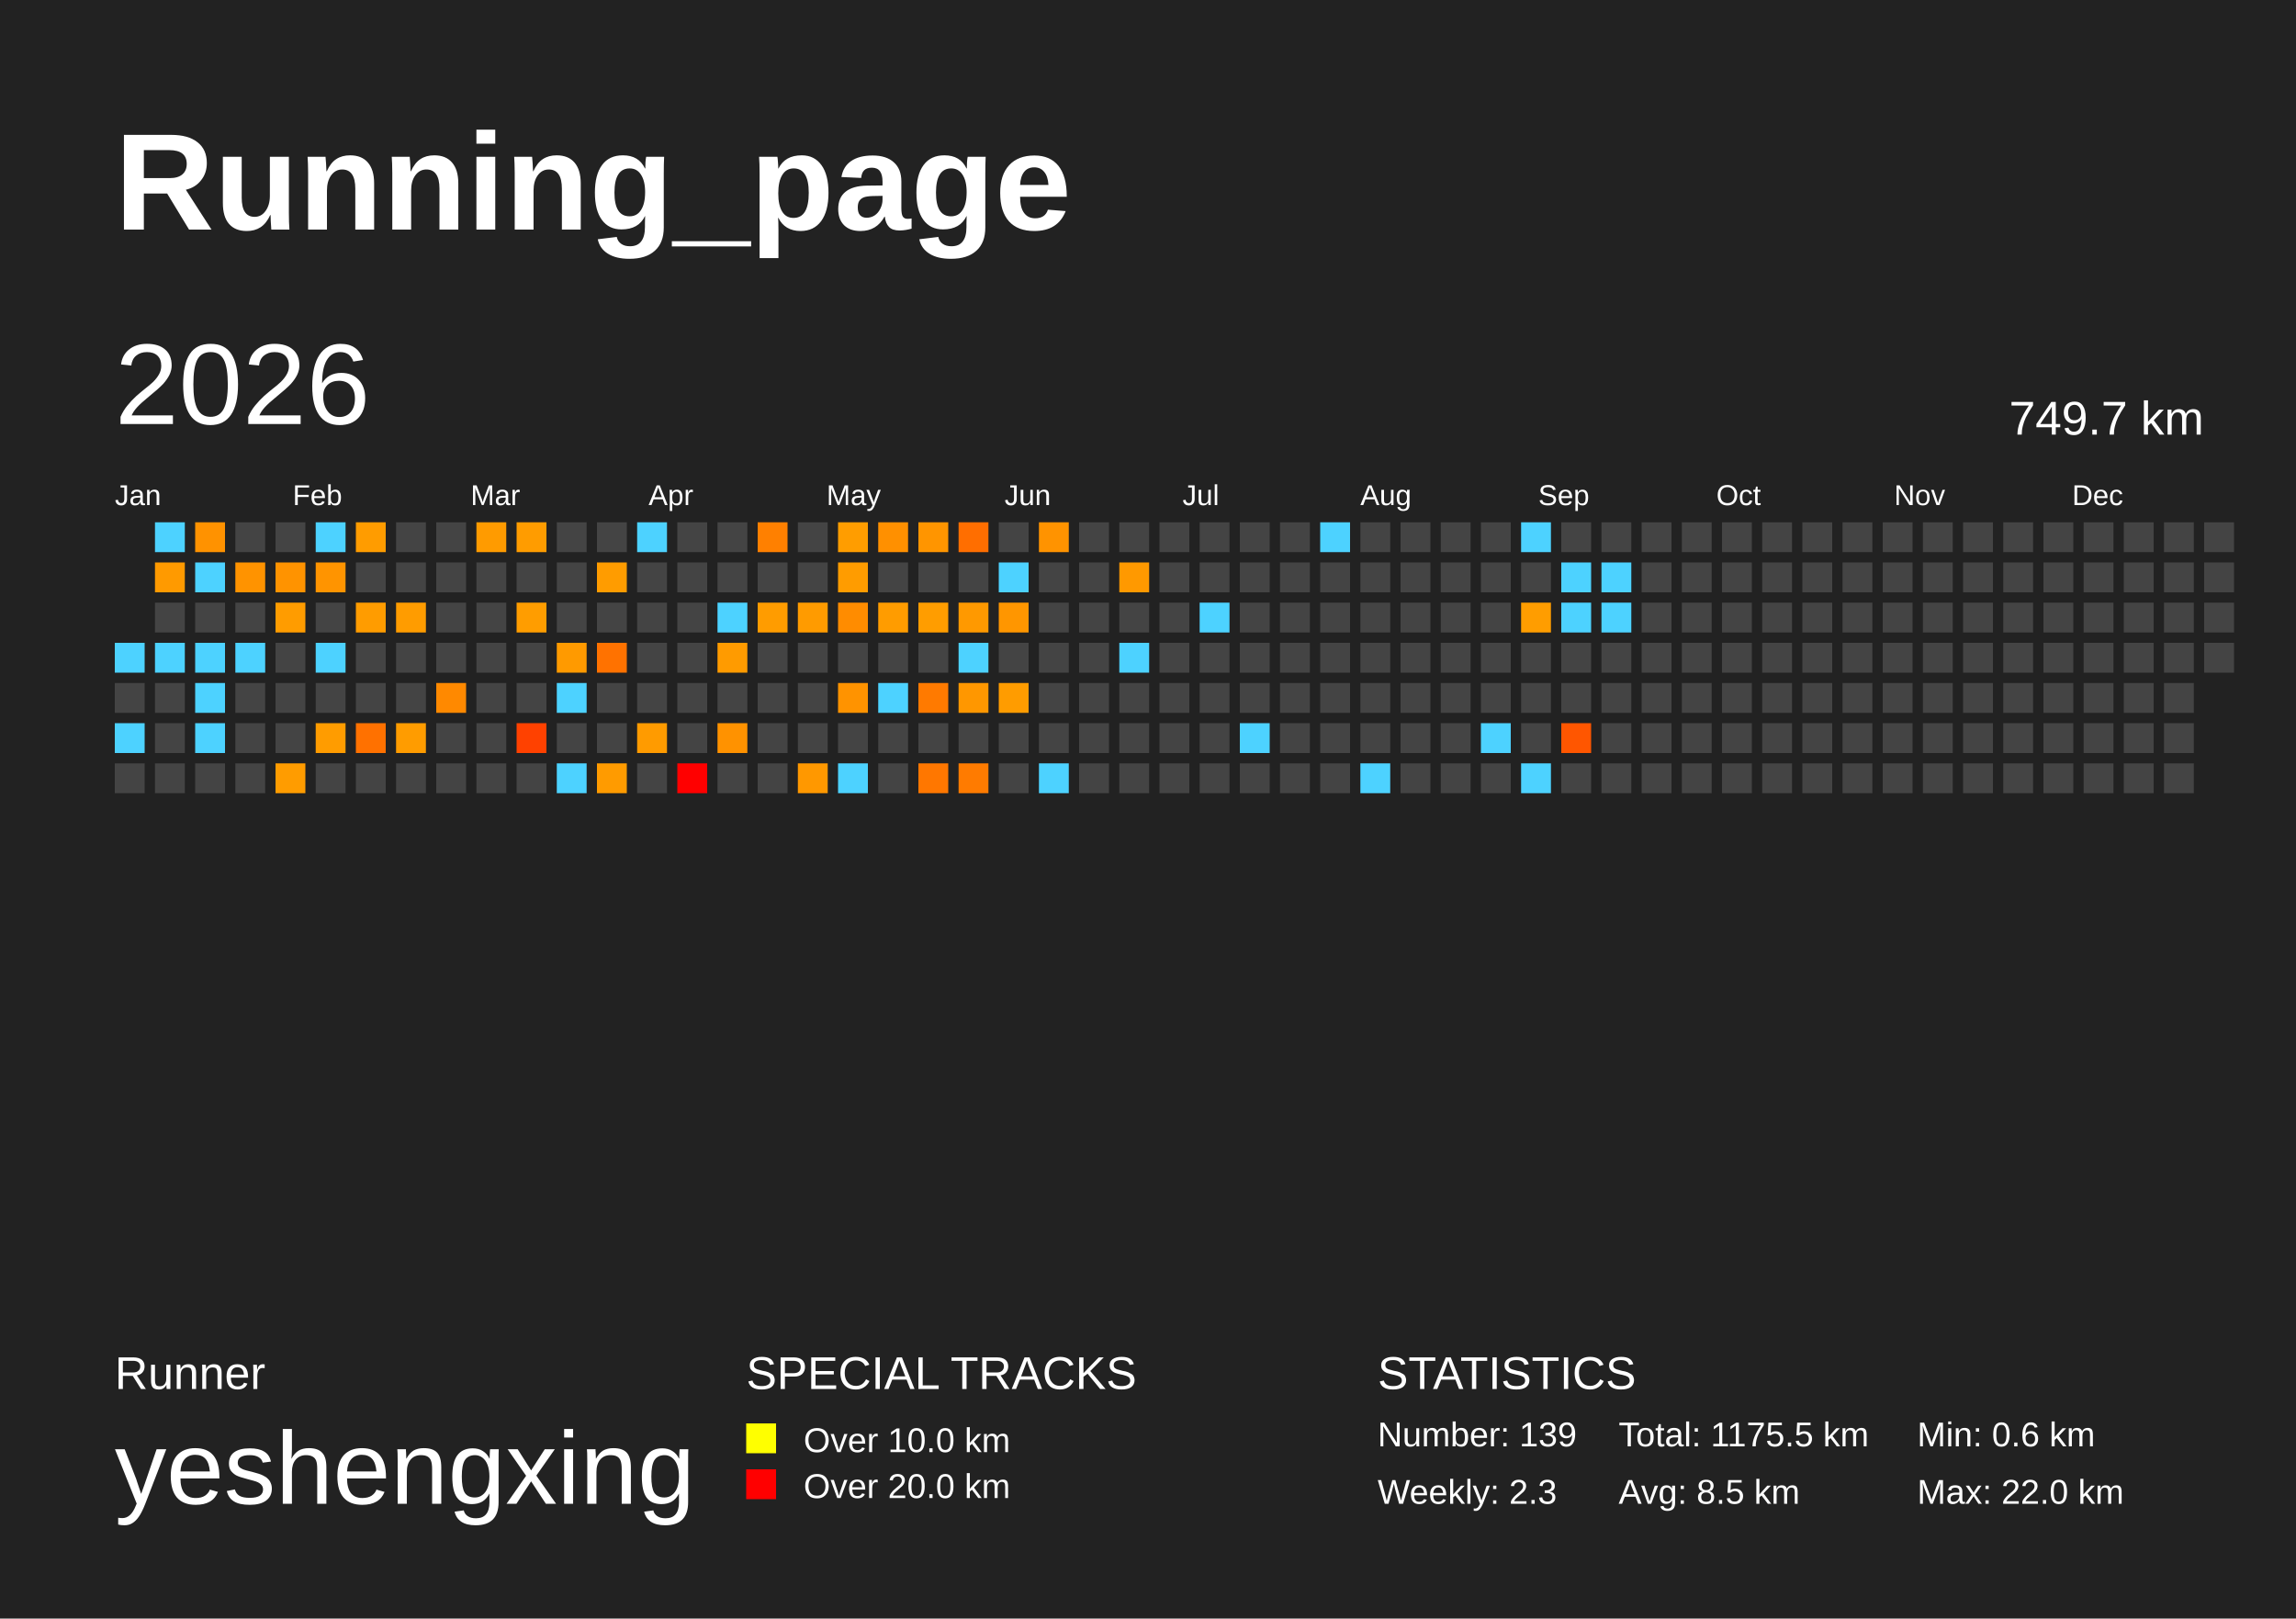
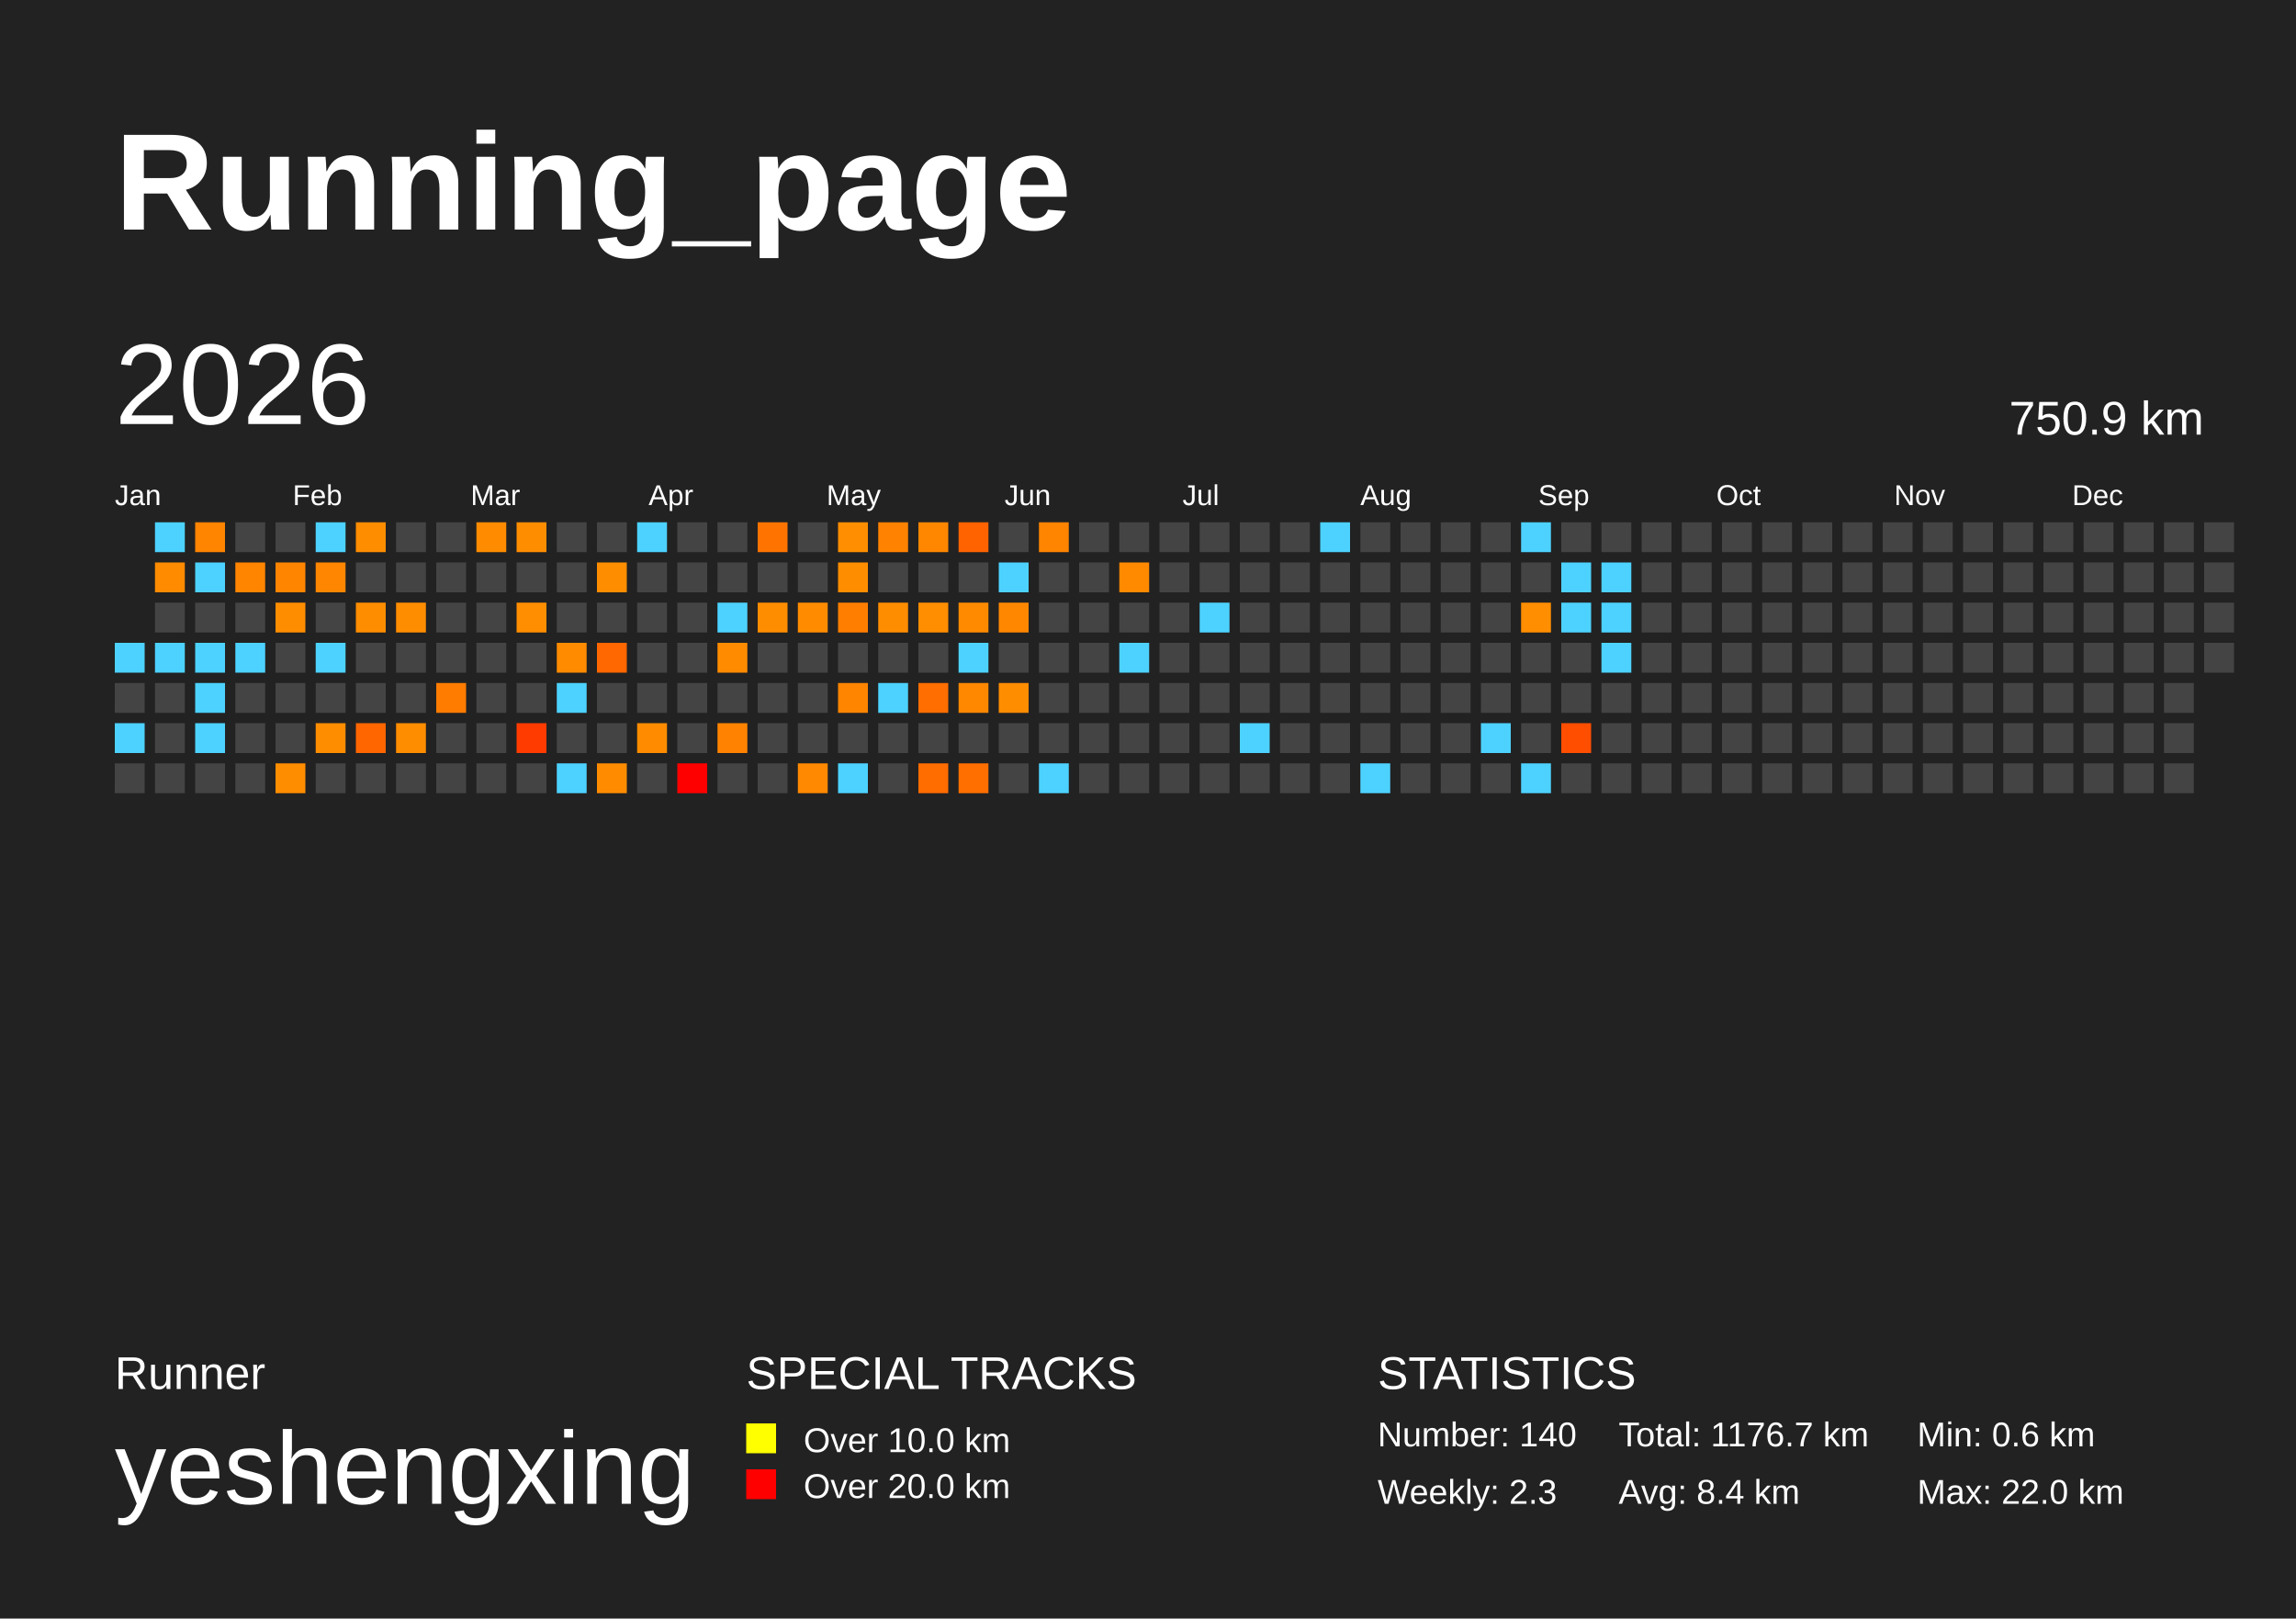
<svg xmlns="http://www.w3.org/2000/svg" baseProfile="full" height="141mm" version="1.1" viewBox="0,0,200,141" width="200mm">
  <defs />
  <rect fill="#222222" height="141" width="200" x="0" y="0" />
  <text fill="#FFFFFF" style="font-size:12px; font-family:Arial; font-weight:bold;" x="10" y="20">Running_page</text>
  <text fill="#FFFFFF" style="font-size:4px; font-family:Arial" x="10" y="121">Runner</text>
  <text fill="#FFFFFF" style="font-size:9px; font-family:Arial" x="10" y="131">yeshengxing</text>
  <text fill="#FFFFFF" style="font-size:4px; font-family:Arial" x="65" y="121">SPECIAL TRACKS</text>
  <rect fill="yellow" height="2.6" width="2.6" x="65" y="124" />
  <text fill="#FFFFFF" style="font-size:3px; font-family:Arial" x="70" y="126.5">Over 10.0 km</text>
  <rect fill="red" height="2.6" width="2.6" x="65" y="128" />
  <text fill="#FFFFFF" style="font-size:3px; font-family:Arial" x="70" y="130.5">Over 20.0 km</text>
  <text fill="#FFFFFF" style="font-size:4px; font-family:Arial" x="120" y="121">STATISTICS</text>
-   <text fill="#FFFFFF" style="font-size:3px; font-family:Arial" x="120" y="126">Number: 139</text>
+   <text fill="#FFFFFF" style="font-size:3px; font-family:Arial" x="120" y="126">Number: 140</text>
  <text fill="#FFFFFF" style="font-size:3px; font-family:Arial" x="120" y="131">Weekly: 2.3</text>
-   <text fill="#FFFFFF" style="font-size:3px; font-family:Arial" x="141" y="126">Total: 1175.5 km</text>
-   <text fill="#FFFFFF" style="font-size:3px; font-family:Arial" x="141" y="131">Avg: 8.5 km</text>
+   <text fill="#FFFFFF" style="font-size:3px; font-family:Arial" x="141" y="126">Total: 1176.7 km</text>
+   <text fill="#FFFFFF" style="font-size:3px; font-family:Arial" x="141" y="131">Avg: 8.4 km</text>
  <text fill="#FFFFFF" style="font-size:3px; font-family:Arial" x="167" y="126">Min: 0.6 km</text>
  <text fill="#FFFFFF" style="font-size:3px; font-family:Arial" x="167" y="131">Max: 22.0 km</text>
  <text dominant-baseline="hanging" fill="#FFFFFF" style="font-size:10.0px; font-family:Arial;" x="10" y="30">2026</text>
-   <text dominant-baseline="hanging" fill="#FFFFFF" style="font-size:4.125px; font-family:Arial;" x="175" y="35">749.7 km</text>
+   <text dominant-baseline="hanging" fill="#FFFFFF" style="font-size:4.125px; font-family:Arial;" x="175" y="35">750.9 km</text>
  <text fill="#FFFFFF" style="font-size:2.5px; font-family:Arial" x="10.0" y="44">Jan</text>
  <text fill="#FFFFFF" style="font-size:2.5px; font-family:Arial" x="25.5" y="44">Feb</text>
  <text fill="#FFFFFF" style="font-size:2.5px; font-family:Arial" x="41.0" y="44">Mar</text>
  <text fill="#FFFFFF" style="font-size:2.5px; font-family:Arial" x="56.5" y="44">Apr</text>
  <text fill="#FFFFFF" style="font-size:2.5px; font-family:Arial" x="72.0" y="44">May</text>
  <text fill="#FFFFFF" style="font-size:2.5px; font-family:Arial" x="87.5" y="44">Jun</text>
  <text fill="#FFFFFF" style="font-size:2.5px; font-family:Arial" x="103.0" y="44">Jul</text>
  <text fill="#FFFFFF" style="font-size:2.5px; font-family:Arial" x="118.5" y="44">Aug</text>
  <text fill="#FFFFFF" style="font-size:2.5px; font-family:Arial" x="134.0" y="44">Sep</text>
  <text fill="#FFFFFF" style="font-size:2.5px; font-family:Arial" x="149.5" y="44">Oct</text>
  <text fill="#FFFFFF" style="font-size:2.5px; font-family:Arial" x="165.0" y="44">Nov</text>
  <text fill="#FFFFFF" style="font-size:2.5px; font-family:Arial" x="180.5" y="44">Dec</text>
  <rect fill="#4dd2ff" height="2.6" width="2.6" x="10.0" y="56.0" />
  <rect fill="#444444" height="2.6" width="2.6" x="10.0" y="59.5" />
  <rect fill="#4dd2ff" height="2.6" width="2.6" x="10.0" y="63.0" />
  <rect fill="#444444" height="2.6" width="2.6" x="10.0" y="66.5" />
  <rect fill="#4dd2ff" height="2.6" width="2.6" x="13.5" y="45.5" />
-   <rect fill="#ff9a00" height="2.6" width="2.6" x="13.5" y="49.0" />
+   <rect fill="#ff8b00" height="2.6" width="2.6" x="13.5" y="49.0" />
  <rect fill="#444444" height="2.6" width="2.6" x="13.5" y="52.5" />
  <rect fill="#4dd2ff" height="2.6" width="2.6" x="13.5" y="56.0" />
  <rect fill="#444444" height="2.6" width="2.6" x="13.5" y="59.5" />
  <rect fill="#444444" height="2.6" width="2.6" x="13.5" y="63.0" />
  <rect fill="#444444" height="2.6" width="2.6" x="13.5" y="66.5" />
-   <rect fill="#ff9200" height="2.6" width="2.6" x="17.0" y="45.5" />
+   <rect fill="#ff8400" height="2.6" width="2.6" x="17.0" y="45.5" />
  <rect fill="#4dd2ff" height="2.6" width="2.6" x="17.0" y="49.0" />
  <rect fill="#444444" height="2.6" width="2.6" x="17.0" y="52.5" />
  <rect fill="#4dd2ff" height="2.6" width="2.6" x="17.0" y="56.0" />
  <rect fill="#4dd2ff" height="2.6" width="2.6" x="17.0" y="59.5" />
  <rect fill="#4dd2ff" height="2.6" width="2.6" x="17.0" y="63.0" />
  <rect fill="#444444" height="2.6" width="2.6" x="17.0" y="66.5" />
  <rect fill="#444444" height="2.6" width="2.6" x="20.5" y="45.5" />
-   <rect fill="#ff9300" height="2.6" width="2.6" x="20.5" y="49.0" />
+   <rect fill="#ff8400" height="2.6" width="2.6" x="20.5" y="49.0" />
  <rect fill="#444444" height="2.6" width="2.6" x="20.5" y="52.5" />
  <rect fill="#4dd2ff" height="2.6" width="2.6" x="20.5" y="56.0" />
  <rect fill="#444444" height="2.6" width="2.6" x="20.5" y="59.5" />
  <rect fill="#444444" height="2.6" width="2.6" x="20.5" y="63.0" />
  <rect fill="#444444" height="2.6" width="2.6" x="20.5" y="66.5" />
  <rect fill="#444444" height="2.6" width="2.6" x="24.0" y="45.5" />
-   <rect fill="#ff9300" height="2.6" width="2.6" x="24.0" y="49.0" />
-   <rect fill="#ff9c00" height="2.6" width="2.6" x="24.0" y="52.5" />
+   <rect fill="#ff8500" height="2.6" width="2.6" x="24.0" y="49.0" />
+   <rect fill="#ff8d00" height="2.6" width="2.6" x="24.0" y="52.5" />
  <rect fill="#444444" height="2.6" width="2.6" x="24.0" y="56.0" />
  <rect fill="#444444" height="2.6" width="2.6" x="24.0" y="59.5" />
  <rect fill="#444444" height="2.6" width="2.6" x="24.0" y="63.0" />
-   <rect fill="#ff9c00" height="2.6" width="2.6" x="24.0" y="66.5" />
+   <rect fill="#ff8d00" height="2.6" width="2.6" x="24.0" y="66.5" />
  <rect fill="#4dd2ff" height="2.6" width="2.6" x="27.5" y="45.5" />
-   <rect fill="#ff9400" height="2.6" width="2.6" x="27.5" y="49.0" />
+   <rect fill="#ff8600" height="2.6" width="2.6" x="27.5" y="49.0" />
  <rect fill="#444444" height="2.6" width="2.6" x="27.5" y="52.5" />
  <rect fill="#4dd2ff" height="2.6" width="2.6" x="27.5" y="56.0" />
  <rect fill="#444444" height="2.6" width="2.6" x="27.5" y="59.5" />
-   <rect fill="#ff9c00" height="2.6" width="2.6" x="27.5" y="63.0" />
+   <rect fill="#ff8d00" height="2.6" width="2.6" x="27.5" y="63.0" />
  <rect fill="#444444" height="2.6" width="2.6" x="27.5" y="66.5" />
-   <rect fill="#ff9c00" height="2.6" width="2.6" x="31.0" y="45.5" />
+   <rect fill="#ff8d00" height="2.6" width="2.6" x="31.0" y="45.5" />
  <rect fill="#444444" height="2.6" width="2.6" x="31.0" y="49.0" />
-   <rect fill="#ff9c00" height="2.6" width="2.6" x="31.0" y="52.5" />
+   <rect fill="#ff8d00" height="2.6" width="2.6" x="31.0" y="52.5" />
  <rect fill="#444444" height="2.6" width="2.6" x="31.0" y="56.0" />
  <rect fill="#444444" height="2.6" width="2.6" x="31.0" y="59.5" />
-   <rect fill="#ff7100" height="2.6" width="2.6" x="31.0" y="63.0" />
+   <rect fill="#ff6600" height="2.6" width="2.6" x="31.0" y="63.0" />
  <rect fill="#444444" height="2.6" width="2.6" x="31.0" y="66.5" />
  <rect fill="#444444" height="2.6" width="2.6" x="34.5" y="45.5" />
  <rect fill="#444444" height="2.6" width="2.6" x="34.5" y="49.0" />
-   <rect fill="#ff9c00" height="2.6" width="2.6" x="34.5" y="52.5" />
+   <rect fill="#ff8d00" height="2.6" width="2.6" x="34.5" y="52.5" />
  <rect fill="#444444" height="2.6" width="2.6" x="34.5" y="56.0" />
  <rect fill="#444444" height="2.6" width="2.6" x="34.5" y="59.5" />
-   <rect fill="#ff9c00" height="2.6" width="2.6" x="34.5" y="63.0" />
+   <rect fill="#ff8d00" height="2.6" width="2.6" x="34.5" y="63.0" />
  <rect fill="#444444" height="2.6" width="2.6" x="34.5" y="66.5" />
  <rect fill="#444444" height="2.6" width="2.6" x="38.0" y="45.5" />
  <rect fill="#444444" height="2.6" width="2.6" x="38.0" y="49.0" />
  <rect fill="#444444" height="2.6" width="2.6" x="38.0" y="52.5" />
  <rect fill="#444444" height="2.6" width="2.6" x="38.0" y="56.0" />
-   <rect fill="#ff8900" height="2.6" width="2.6" x="38.0" y="59.5" />
+   <rect fill="#ff7c00" height="2.6" width="2.6" x="38.0" y="59.5" />
  <rect fill="#444444" height="2.6" width="2.6" x="38.0" y="63.0" />
  <rect fill="#444444" height="2.6" width="2.6" x="38.0" y="66.5" />
-   <rect fill="#ff9b00" height="2.6" width="2.6" x="41.5" y="45.5" />
+   <rect fill="#ff8c00" height="2.6" width="2.6" x="41.5" y="45.5" />
  <rect fill="#444444" height="2.6" width="2.6" x="41.5" y="49.0" />
  <rect fill="#444444" height="2.6" width="2.6" x="41.5" y="52.5" />
  <rect fill="#444444" height="2.6" width="2.6" x="41.5" y="56.0" />
  <rect fill="#444444" height="2.6" width="2.6" x="41.5" y="59.5" />
  <rect fill="#444444" height="2.6" width="2.6" x="41.5" y="63.0" />
  <rect fill="#444444" height="2.6" width="2.6" x="41.5" y="66.5" />
-   <rect fill="#ff9c00" height="2.6" width="2.6" x="45.0" y="45.5" />
+   <rect fill="#ff8d00" height="2.6" width="2.6" x="45.0" y="45.5" />
  <rect fill="#444444" height="2.6" width="2.6" x="45.0" y="49.0" />
-   <rect fill="#ff9d00" height="2.6" width="2.6" x="45.0" y="52.5" />
+   <rect fill="#ff8e00" height="2.6" width="2.6" x="45.0" y="52.5" />
  <rect fill="#444444" height="2.6" width="2.6" x="45.0" y="56.0" />
  <rect fill="#444444" height="2.6" width="2.6" x="45.0" y="59.5" />
-   <rect fill="#ff4100" height="2.6" width="2.6" x="45.0" y="63.0" />
+   <rect fill="#ff3b00" height="2.6" width="2.6" x="45.0" y="63.0" />
  <rect fill="#444444" height="2.6" width="2.6" x="45.0" y="66.5" />
  <rect fill="#444444" height="2.6" width="2.6" x="48.5" y="45.5" />
  <rect fill="#444444" height="2.6" width="2.6" x="48.5" y="49.0" />
  <rect fill="#444444" height="2.6" width="2.6" x="48.5" y="52.5" />
-   <rect fill="#ff9a00" height="2.6" width="2.6" x="48.5" y="56.0" />
+   <rect fill="#ff8b00" height="2.6" width="2.6" x="48.5" y="56.0" />
  <rect fill="#4dd2ff" height="2.6" width="2.6" x="48.5" y="59.5" />
  <rect fill="#444444" height="2.6" width="2.6" x="48.5" y="63.0" />
  <rect fill="#4dd2ff" height="2.6" width="2.6" x="48.5" y="66.5" />
  <rect fill="#444444" height="2.6" width="2.6" x="52.0" y="45.5" />
-   <rect fill="#ff9c00" height="2.6" width="2.6" x="52.0" y="49.0" />
+   <rect fill="#ff8d00" height="2.6" width="2.6" x="52.0" y="49.0" />
  <rect fill="#444444" height="2.6" width="2.6" x="52.0" y="52.5" />
-   <rect fill="#ff7200" height="2.6" width="2.6" x="52.0" y="56.0" />
+   <rect fill="#ff6700" height="2.6" width="2.6" x="52.0" y="56.0" />
  <rect fill="#444444" height="2.6" width="2.6" x="52.0" y="59.5" />
  <rect fill="#444444" height="2.6" width="2.6" x="52.0" y="63.0" />
-   <rect fill="#ff9b00" height="2.6" width="2.6" x="52.0" y="66.5" />
+   <rect fill="#ff8c00" height="2.6" width="2.6" x="52.0" y="66.5" />
  <rect fill="#4dd2ff" height="2.6" width="2.6" x="55.5" y="45.5" />
  <rect fill="#444444" height="2.6" width="2.6" x="55.5" y="49.0" />
  <rect fill="#444444" height="2.6" width="2.6" x="55.5" y="52.5" />
  <rect fill="#444444" height="2.6" width="2.6" x="55.5" y="56.0" />
  <rect fill="#444444" height="2.6" width="2.6" x="55.5" y="59.5" />
-   <rect fill="#ff9b00" height="2.6" width="2.6" x="55.5" y="63.0" />
+   <rect fill="#ff8c00" height="2.6" width="2.6" x="55.5" y="63.0" />
  <rect fill="#444444" height="2.6" width="2.6" x="55.5" y="66.5" />
  <rect fill="#444444" height="2.6" width="2.6" x="59.0" y="45.5" />
  <rect fill="#444444" height="2.6" width="2.6" x="59.0" y="49.0" />
  <rect fill="#444444" height="2.6" width="2.6" x="59.0" y="52.5" />
  <rect fill="#444444" height="2.6" width="2.6" x="59.0" y="56.0" />
  <rect fill="#444444" height="2.6" width="2.6" x="59.0" y="59.5" />
  <rect fill="#444444" height="2.6" width="2.6" x="59.0" y="63.0" />
  <rect fill="red" height="2.6" width="2.6" x="59.0" y="66.5" />
  <rect fill="#444444" height="2.6" width="2.6" x="62.5" y="45.5" />
  <rect fill="#444444" height="2.6" width="2.6" x="62.5" y="49.0" />
  <rect fill="#4dd2ff" height="2.6" width="2.6" x="62.5" y="52.5" />
-   <rect fill="#ff9b00" height="2.6" width="2.6" x="62.5" y="56.0" />
+   <rect fill="#ff8c00" height="2.6" width="2.6" x="62.5" y="56.0" />
  <rect fill="#444444" height="2.6" width="2.6" x="62.5" y="59.5" />
-   <rect fill="#ff9200" height="2.6" width="2.6" x="62.5" y="63.0" />
+   <rect fill="#ff8300" height="2.6" width="2.6" x="62.5" y="63.0" />
  <rect fill="#444444" height="2.6" width="2.6" x="62.5" y="66.5" />
-   <rect fill="#ff8000" height="2.6" width="2.6" x="66.0" y="45.5" />
+   <rect fill="#ff7400" height="2.6" width="2.6" x="66.0" y="45.5" />
  <rect fill="#444444" height="2.6" width="2.6" x="66.0" y="49.0" />
-   <rect fill="#ff9c00" height="2.6" width="2.6" x="66.0" y="52.5" />
+   <rect fill="#ff8d00" height="2.6" width="2.6" x="66.0" y="52.5" />
  <rect fill="#444444" height="2.6" width="2.6" x="66.0" y="56.0" />
  <rect fill="#444444" height="2.6" width="2.6" x="66.0" y="59.5" />
  <rect fill="#444444" height="2.6" width="2.6" x="66.0" y="63.0" />
  <rect fill="#444444" height="2.6" width="2.6" x="66.0" y="66.5" />
  <rect fill="#444444" height="2.6" width="2.6" x="69.5" y="45.5" />
  <rect fill="#444444" height="2.6" width="2.6" x="69.5" y="49.0" />
-   <rect fill="#ff9b00" height="2.6" width="2.6" x="69.5" y="52.5" />
+   <rect fill="#ff8c00" height="2.6" width="2.6" x="69.5" y="52.5" />
  <rect fill="#444444" height="2.6" width="2.6" x="69.5" y="56.0" />
  <rect fill="#444444" height="2.6" width="2.6" x="69.5" y="59.5" />
  <rect fill="#444444" height="2.6" width="2.6" x="69.5" y="63.0" />
-   <rect fill="#ff9800" height="2.6" width="2.6" x="69.5" y="66.5" />
-   <rect fill="#ff9d00" height="2.6" width="2.6" x="73.0" y="45.5" />
-   <rect fill="#ff9c00" height="2.6" width="2.6" x="73.0" y="49.0" />
-   <rect fill="#ff8c00" height="2.6" width="2.6" x="73.0" y="52.5" />
+   <rect fill="#ff8900" height="2.6" width="2.6" x="69.5" y="66.5" />
+   <rect fill="#ff8e00" height="2.6" width="2.6" x="73.0" y="45.5" />
+   <rect fill="#ff8d00" height="2.6" width="2.6" x="73.0" y="49.0" />
+   <rect fill="#ff7e00" height="2.6" width="2.6" x="73.0" y="52.5" />
  <rect fill="#444444" height="2.6" width="2.6" x="73.0" y="56.0" />
-   <rect fill="#ff9300" height="2.6" width="2.6" x="73.0" y="59.5" />
+   <rect fill="#ff8500" height="2.6" width="2.6" x="73.0" y="59.5" />
  <rect fill="#444444" height="2.6" width="2.6" x="73.0" y="63.0" />
  <rect fill="#4dd2ff" height="2.6" width="2.6" x="73.0" y="66.5" />
-   <rect fill="#ff9000" height="2.6" width="2.6" x="76.5" y="45.5" />
+   <rect fill="#ff8200" height="2.6" width="2.6" x="76.5" y="45.5" />
  <rect fill="#444444" height="2.6" width="2.6" x="76.5" y="49.0" />
-   <rect fill="#ff9c00" height="2.6" width="2.6" x="76.5" y="52.5" />
+   <rect fill="#ff8d00" height="2.6" width="2.6" x="76.5" y="52.5" />
  <rect fill="#444444" height="2.6" width="2.6" x="76.5" y="56.0" />
  <rect fill="#4dd2ff" height="2.6" width="2.6" x="76.5" y="59.5" />
  <rect fill="#444444" height="2.6" width="2.6" x="76.5" y="63.0" />
  <rect fill="#444444" height="2.6" width="2.6" x="76.5" y="66.5" />
-   <rect fill="#ff9500" height="2.6" width="2.6" x="80.0" y="45.5" />
+   <rect fill="#ff8700" height="2.6" width="2.6" x="80.0" y="45.5" />
  <rect fill="#444444" height="2.6" width="2.6" x="80.0" y="49.0" />
-   <rect fill="#ff9d00" height="2.6" width="2.6" x="80.0" y="52.5" />
+   <rect fill="#ff8e00" height="2.6" width="2.6" x="80.0" y="52.5" />
  <rect fill="#444444" height="2.6" width="2.6" x="80.0" y="56.0" />
-   <rect fill="#ff7a00" height="2.6" width="2.6" x="80.0" y="59.5" />
+   <rect fill="#ff6e00" height="2.6" width="2.6" x="80.0" y="59.5" />
  <rect fill="#444444" height="2.6" width="2.6" x="80.0" y="63.0" />
-   <rect fill="#ff7700" height="2.6" width="2.6" x="80.0" y="66.5" />
-   <rect fill="#ff6e00" height="2.6" width="2.6" x="83.5" y="45.5" />
+   <rect fill="#ff6c00" height="2.6" width="2.6" x="80.0" y="66.5" />
+   <rect fill="#ff6300" height="2.6" width="2.6" x="83.5" y="45.5" />
  <rect fill="#444444" height="2.6" width="2.6" x="83.5" y="49.0" />
-   <rect fill="#ff9900" height="2.6" width="2.6" x="83.5" y="52.5" />
+   <rect fill="#ff8a00" height="2.6" width="2.6" x="83.5" y="52.5" />
  <rect fill="#4dd2ff" height="2.6" width="2.6" x="83.5" y="56.0" />
-   <rect fill="#ff9700" height="2.6" width="2.6" x="83.5" y="59.5" />
+   <rect fill="#ff8800" height="2.6" width="2.6" x="83.5" y="59.5" />
  <rect fill="#444444" height="2.6" width="2.6" x="83.5" y="63.0" />
-   <rect fill="#ff7b00" height="2.6" width="2.6" x="83.5" y="66.5" />
+   <rect fill="#ff6f00" height="2.6" width="2.6" x="83.5" y="66.5" />
  <rect fill="#444444" height="2.6" width="2.6" x="87.0" y="45.5" />
  <rect fill="#4dd2ff" height="2.6" width="2.6" x="87.0" y="49.0" />
-   <rect fill="#ff9600" height="2.6" width="2.6" x="87.0" y="52.5" />
+   <rect fill="#ff8700" height="2.6" width="2.6" x="87.0" y="52.5" />
  <rect fill="#444444" height="2.6" width="2.6" x="87.0" y="56.0" />
-   <rect fill="#ff9c00" height="2.6" width="2.6" x="87.0" y="59.5" />
+   <rect fill="#ff8d00" height="2.6" width="2.6" x="87.0" y="59.5" />
  <rect fill="#444444" height="2.6" width="2.6" x="87.0" y="63.0" />
  <rect fill="#444444" height="2.6" width="2.6" x="87.0" y="66.5" />
-   <rect fill="#ff9300" height="2.6" width="2.6" x="90.5" y="45.5" />
+   <rect fill="#ff8400" height="2.6" width="2.6" x="90.5" y="45.5" />
  <rect fill="#444444" height="2.6" width="2.6" x="90.5" y="49.0" />
  <rect fill="#444444" height="2.6" width="2.6" x="90.5" y="52.5" />
  <rect fill="#444444" height="2.6" width="2.6" x="90.5" y="56.0" />
  <rect fill="#444444" height="2.6" width="2.6" x="90.5" y="59.5" />
  <rect fill="#444444" height="2.6" width="2.6" x="90.5" y="63.0" />
  <rect fill="#4dd2ff" height="2.6" width="2.6" x="90.5" y="66.5" />
  <rect fill="#444444" height="2.6" width="2.6" x="94.0" y="45.5" />
  <rect fill="#444444" height="2.6" width="2.6" x="94.0" y="49.0" />
  <rect fill="#444444" height="2.6" width="2.6" x="94.0" y="52.5" />
  <rect fill="#444444" height="2.6" width="2.6" x="94.0" y="56.0" />
  <rect fill="#444444" height="2.6" width="2.6" x="94.0" y="59.5" />
  <rect fill="#444444" height="2.6" width="2.6" x="94.0" y="63.0" />
  <rect fill="#444444" height="2.6" width="2.6" x="94.0" y="66.5" />
  <rect fill="#444444" height="2.6" width="2.6" x="97.5" y="45.5" />
-   <rect fill="#ff9900" height="2.6" width="2.6" x="97.5" y="49.0" />
+   <rect fill="#ff8a00" height="2.6" width="2.6" x="97.5" y="49.0" />
  <rect fill="#444444" height="2.6" width="2.6" x="97.5" y="52.5" />
  <rect fill="#4dd2ff" height="2.6" width="2.6" x="97.5" y="56.0" />
  <rect fill="#444444" height="2.6" width="2.6" x="97.5" y="59.5" />
  <rect fill="#444444" height="2.6" width="2.6" x="97.5" y="63.0" />
  <rect fill="#444444" height="2.6" width="2.6" x="97.5" y="66.5" />
  <rect fill="#444444" height="2.6" width="2.6" x="101.0" y="45.5" />
  <rect fill="#444444" height="2.6" width="2.6" x="101.0" y="49.0" />
  <rect fill="#444444" height="2.6" width="2.6" x="101.0" y="52.5" />
  <rect fill="#444444" height="2.6" width="2.6" x="101.0" y="56.0" />
  <rect fill="#444444" height="2.6" width="2.6" x="101.0" y="59.5" />
  <rect fill="#444444" height="2.6" width="2.6" x="101.0" y="63.0" />
  <rect fill="#444444" height="2.6" width="2.6" x="101.0" y="66.5" />
  <rect fill="#444444" height="2.6" width="2.6" x="104.5" y="45.5" />
  <rect fill="#444444" height="2.6" width="2.6" x="104.5" y="49.0" />
  <rect fill="#4dd2ff" height="2.6" width="2.6" x="104.5" y="52.5" />
  <rect fill="#444444" height="2.6" width="2.6" x="104.5" y="56.0" />
  <rect fill="#444444" height="2.6" width="2.6" x="104.5" y="59.5" />
  <rect fill="#444444" height="2.6" width="2.6" x="104.5" y="63.0" />
  <rect fill="#444444" height="2.6" width="2.6" x="104.5" y="66.5" />
  <rect fill="#444444" height="2.6" width="2.6" x="108.0" y="45.5" />
  <rect fill="#444444" height="2.6" width="2.6" x="108.0" y="49.0" />
  <rect fill="#444444" height="2.6" width="2.6" x="108.0" y="52.5" />
  <rect fill="#444444" height="2.6" width="2.6" x="108.0" y="56.0" />
  <rect fill="#444444" height="2.6" width="2.6" x="108.0" y="59.5" />
  <rect fill="#4dd2ff" height="2.6" width="2.6" x="108.0" y="63.0" />
  <rect fill="#444444" height="2.6" width="2.6" x="108.0" y="66.5" />
  <rect fill="#444444" height="2.6" width="2.6" x="111.5" y="45.5" />
  <rect fill="#444444" height="2.6" width="2.6" x="111.5" y="49.0" />
  <rect fill="#444444" height="2.6" width="2.6" x="111.5" y="52.5" />
  <rect fill="#444444" height="2.6" width="2.6" x="111.5" y="56.0" />
  <rect fill="#444444" height="2.6" width="2.6" x="111.5" y="59.5" />
  <rect fill="#444444" height="2.6" width="2.6" x="111.5" y="63.0" />
  <rect fill="#444444" height="2.6" width="2.6" x="111.5" y="66.5" />
  <rect fill="#4dd2ff" height="2.6" width="2.6" x="115.0" y="45.5" />
  <rect fill="#444444" height="2.6" width="2.6" x="115.0" y="49.0" />
  <rect fill="#444444" height="2.6" width="2.6" x="115.0" y="52.5" />
  <rect fill="#444444" height="2.6" width="2.6" x="115.0" y="56.0" />
  <rect fill="#444444" height="2.6" width="2.6" x="115.0" y="59.5" />
  <rect fill="#444444" height="2.6" width="2.6" x="115.0" y="63.0" />
  <rect fill="#444444" height="2.6" width="2.6" x="115.0" y="66.5" />
  <rect fill="#444444" height="2.6" width="2.6" x="118.5" y="45.5" />
  <rect fill="#444444" height="2.6" width="2.6" x="118.5" y="49.0" />
  <rect fill="#444444" height="2.6" width="2.6" x="118.5" y="52.5" />
  <rect fill="#444444" height="2.6" width="2.6" x="118.5" y="56.0" />
  <rect fill="#444444" height="2.6" width="2.6" x="118.5" y="59.5" />
  <rect fill="#444444" height="2.6" width="2.6" x="118.5" y="63.0" />
  <rect fill="#4dd2ff" height="2.6" width="2.6" x="118.5" y="66.5" />
  <rect fill="#444444" height="2.6" width="2.6" x="122.0" y="45.5" />
  <rect fill="#444444" height="2.6" width="2.6" x="122.0" y="49.0" />
  <rect fill="#444444" height="2.6" width="2.6" x="122.0" y="52.5" />
  <rect fill="#444444" height="2.6" width="2.6" x="122.0" y="56.0" />
  <rect fill="#444444" height="2.6" width="2.6" x="122.0" y="59.5" />
  <rect fill="#444444" height="2.6" width="2.6" x="122.0" y="63.0" />
  <rect fill="#444444" height="2.6" width="2.6" x="122.0" y="66.5" />
  <rect fill="#444444" height="2.6" width="2.6" x="125.5" y="45.5" />
  <rect fill="#444444" height="2.6" width="2.6" x="125.5" y="49.0" />
  <rect fill="#444444" height="2.6" width="2.6" x="125.5" y="52.5" />
  <rect fill="#444444" height="2.6" width="2.6" x="125.5" y="56.0" />
  <rect fill="#444444" height="2.6" width="2.6" x="125.5" y="59.5" />
  <rect fill="#444444" height="2.6" width="2.6" x="125.5" y="63.0" />
  <rect fill="#444444" height="2.6" width="2.6" x="125.5" y="66.5" />
  <rect fill="#444444" height="2.6" width="2.6" x="129.0" y="45.5" />
  <rect fill="#444444" height="2.6" width="2.6" x="129.0" y="49.0" />
  <rect fill="#444444" height="2.6" width="2.6" x="129.0" y="52.5" />
  <rect fill="#444444" height="2.6" width="2.6" x="129.0" y="56.0" />
  <rect fill="#444444" height="2.6" width="2.6" x="129.0" y="59.5" />
  <rect fill="#4dd2ff" height="2.6" width="2.6" x="129.0" y="63.0" />
  <rect fill="#444444" height="2.6" width="2.6" x="129.0" y="66.5" />
  <rect fill="#4dd2ff" height="2.6" width="2.6" x="132.5" y="45.5" />
  <rect fill="#444444" height="2.6" width="2.6" x="132.5" y="49.0" />
-   <rect fill="#ff9d00" height="2.6" width="2.6" x="132.5" y="52.5" />
+   <rect fill="#ff8e00" height="2.6" width="2.6" x="132.5" y="52.5" />
  <rect fill="#444444" height="2.6" width="2.6" x="132.5" y="56.0" />
  <rect fill="#444444" height="2.6" width="2.6" x="132.5" y="59.5" />
  <rect fill="#444444" height="2.6" width="2.6" x="132.5" y="63.0" />
  <rect fill="#4dd2ff" height="2.6" width="2.6" x="132.5" y="66.5" />
  <rect fill="#444444" height="2.6" width="2.6" x="136.0" y="45.5" />
  <rect fill="#4dd2ff" height="2.6" width="2.6" x="136.0" y="49.0" />
  <rect fill="#4dd2ff" height="2.6" width="2.6" x="136.0" y="52.5" />
  <rect fill="#444444" height="2.6" width="2.6" x="136.0" y="56.0" />
  <rect fill="#444444" height="2.6" width="2.6" x="136.0" y="59.5" />
-   <rect fill="#ff5600" height="2.6" width="2.6" x="136.0" y="63.0" />
+   <rect fill="#ff4e00" height="2.6" width="2.6" x="136.0" y="63.0" />
  <rect fill="#444444" height="2.6" width="2.6" x="136.0" y="66.5" />
  <rect fill="#444444" height="2.6" width="2.6" x="139.5" y="45.5" />
  <rect fill="#4dd2ff" height="2.6" width="2.6" x="139.5" y="49.0" />
  <rect fill="#4dd2ff" height="2.6" width="2.6" x="139.5" y="52.5" />
-   <rect fill="#444444" height="2.6" width="2.6" x="139.5" y="56.0" />
+   <rect fill="#4dd2ff" height="2.6" width="2.6" x="139.5" y="56.0" />
  <rect fill="#444444" height="2.6" width="2.6" x="139.5" y="59.5" />
  <rect fill="#444444" height="2.6" width="2.6" x="139.5" y="63.0" />
  <rect fill="#444444" height="2.6" width="2.6" x="139.5" y="66.5" />
  <rect fill="#444444" height="2.6" width="2.6" x="143.0" y="45.5" />
  <rect fill="#444444" height="2.6" width="2.6" x="143.0" y="49.0" />
  <rect fill="#444444" height="2.6" width="2.6" x="143.0" y="52.5" />
  <rect fill="#444444" height="2.6" width="2.6" x="143.0" y="56.0" />
  <rect fill="#444444" height="2.6" width="2.6" x="143.0" y="59.5" />
  <rect fill="#444444" height="2.6" width="2.6" x="143.0" y="63.0" />
  <rect fill="#444444" height="2.6" width="2.6" x="143.0" y="66.5" />
  <rect fill="#444444" height="2.6" width="2.6" x="146.5" y="45.5" />
  <rect fill="#444444" height="2.6" width="2.6" x="146.5" y="49.0" />
  <rect fill="#444444" height="2.6" width="2.6" x="146.5" y="52.5" />
  <rect fill="#444444" height="2.6" width="2.6" x="146.5" y="56.0" />
  <rect fill="#444444" height="2.6" width="2.6" x="146.5" y="59.5" />
  <rect fill="#444444" height="2.6" width="2.6" x="146.5" y="63.0" />
  <rect fill="#444444" height="2.6" width="2.6" x="146.5" y="66.5" />
  <rect fill="#444444" height="2.6" width="2.6" x="150.0" y="45.5" />
  <rect fill="#444444" height="2.6" width="2.6" x="150.0" y="49.0" />
  <rect fill="#444444" height="2.6" width="2.6" x="150.0" y="52.5" />
  <rect fill="#444444" height="2.6" width="2.6" x="150.0" y="56.0" />
  <rect fill="#444444" height="2.6" width="2.6" x="150.0" y="59.5" />
  <rect fill="#444444" height="2.6" width="2.6" x="150.0" y="63.0" />
  <rect fill="#444444" height="2.6" width="2.6" x="150.0" y="66.5" />
  <rect fill="#444444" height="2.6" width="2.6" x="153.5" y="45.5" />
  <rect fill="#444444" height="2.6" width="2.6" x="153.5" y="49.0" />
  <rect fill="#444444" height="2.6" width="2.6" x="153.5" y="52.5" />
  <rect fill="#444444" height="2.6" width="2.6" x="153.5" y="56.0" />
  <rect fill="#444444" height="2.6" width="2.6" x="153.5" y="59.5" />
  <rect fill="#444444" height="2.6" width="2.6" x="153.5" y="63.0" />
  <rect fill="#444444" height="2.6" width="2.6" x="153.5" y="66.5" />
  <rect fill="#444444" height="2.6" width="2.6" x="157.0" y="45.5" />
  <rect fill="#444444" height="2.6" width="2.6" x="157.0" y="49.0" />
  <rect fill="#444444" height="2.6" width="2.6" x="157.0" y="52.5" />
  <rect fill="#444444" height="2.6" width="2.6" x="157.0" y="56.0" />
  <rect fill="#444444" height="2.6" width="2.6" x="157.0" y="59.5" />
  <rect fill="#444444" height="2.6" width="2.6" x="157.0" y="63.0" />
  <rect fill="#444444" height="2.6" width="2.6" x="157.0" y="66.5" />
  <rect fill="#444444" height="2.6" width="2.6" x="160.5" y="45.5" />
  <rect fill="#444444" height="2.6" width="2.6" x="160.5" y="49.0" />
  <rect fill="#444444" height="2.6" width="2.6" x="160.5" y="52.5" />
  <rect fill="#444444" height="2.6" width="2.6" x="160.5" y="56.0" />
  <rect fill="#444444" height="2.6" width="2.6" x="160.5" y="59.5" />
  <rect fill="#444444" height="2.6" width="2.6" x="160.5" y="63.0" />
  <rect fill="#444444" height="2.6" width="2.6" x="160.5" y="66.5" />
  <rect fill="#444444" height="2.6" width="2.6" x="164.0" y="45.5" />
  <rect fill="#444444" height="2.6" width="2.6" x="164.0" y="49.0" />
  <rect fill="#444444" height="2.6" width="2.6" x="164.0" y="52.5" />
  <rect fill="#444444" height="2.6" width="2.6" x="164.0" y="56.0" />
  <rect fill="#444444" height="2.6" width="2.6" x="164.0" y="59.5" />
  <rect fill="#444444" height="2.6" width="2.6" x="164.0" y="63.0" />
  <rect fill="#444444" height="2.6" width="2.6" x="164.0" y="66.5" />
  <rect fill="#444444" height="2.6" width="2.6" x="167.5" y="45.5" />
  <rect fill="#444444" height="2.6" width="2.6" x="167.5" y="49.0" />
  <rect fill="#444444" height="2.6" width="2.6" x="167.5" y="52.5" />
  <rect fill="#444444" height="2.6" width="2.6" x="167.5" y="56.0" />
  <rect fill="#444444" height="2.6" width="2.6" x="167.5" y="59.5" />
  <rect fill="#444444" height="2.6" width="2.6" x="167.5" y="63.0" />
  <rect fill="#444444" height="2.6" width="2.6" x="167.5" y="66.5" />
  <rect fill="#444444" height="2.6" width="2.6" x="171.0" y="45.5" />
  <rect fill="#444444" height="2.6" width="2.6" x="171.0" y="49.0" />
  <rect fill="#444444" height="2.6" width="2.6" x="171.0" y="52.5" />
  <rect fill="#444444" height="2.6" width="2.6" x="171.0" y="56.0" />
  <rect fill="#444444" height="2.6" width="2.6" x="171.0" y="59.5" />
  <rect fill="#444444" height="2.6" width="2.6" x="171.0" y="63.0" />
  <rect fill="#444444" height="2.6" width="2.6" x="171.0" y="66.5" />
  <rect fill="#444444" height="2.6" width="2.6" x="174.5" y="45.5" />
  <rect fill="#444444" height="2.6" width="2.6" x="174.5" y="49.0" />
  <rect fill="#444444" height="2.6" width="2.6" x="174.5" y="52.5" />
  <rect fill="#444444" height="2.6" width="2.6" x="174.5" y="56.0" />
  <rect fill="#444444" height="2.6" width="2.6" x="174.5" y="59.5" />
  <rect fill="#444444" height="2.6" width="2.6" x="174.5" y="63.0" />
  <rect fill="#444444" height="2.6" width="2.6" x="174.5" y="66.5" />
  <rect fill="#444444" height="2.6" width="2.6" x="178.0" y="45.5" />
  <rect fill="#444444" height="2.6" width="2.6" x="178.0" y="49.0" />
  <rect fill="#444444" height="2.6" width="2.6" x="178.0" y="52.5" />
  <rect fill="#444444" height="2.6" width="2.6" x="178.0" y="56.0" />
  <rect fill="#444444" height="2.6" width="2.6" x="178.0" y="59.5" />
  <rect fill="#444444" height="2.6" width="2.6" x="178.0" y="63.0" />
  <rect fill="#444444" height="2.6" width="2.6" x="178.0" y="66.5" />
  <rect fill="#444444" height="2.6" width="2.6" x="181.5" y="45.5" />
  <rect fill="#444444" height="2.6" width="2.6" x="181.5" y="49.0" />
  <rect fill="#444444" height="2.6" width="2.6" x="181.5" y="52.5" />
  <rect fill="#444444" height="2.6" width="2.6" x="181.5" y="56.0" />
  <rect fill="#444444" height="2.6" width="2.6" x="181.5" y="59.5" />
  <rect fill="#444444" height="2.6" width="2.6" x="181.5" y="63.0" />
  <rect fill="#444444" height="2.6" width="2.6" x="181.5" y="66.5" />
  <rect fill="#444444" height="2.6" width="2.6" x="185.0" y="45.5" />
  <rect fill="#444444" height="2.6" width="2.6" x="185.0" y="49.0" />
  <rect fill="#444444" height="2.6" width="2.6" x="185.0" y="52.5" />
  <rect fill="#444444" height="2.6" width="2.6" x="185.0" y="56.0" />
  <rect fill="#444444" height="2.6" width="2.6" x="185.0" y="59.5" />
  <rect fill="#444444" height="2.6" width="2.6" x="185.0" y="63.0" />
  <rect fill="#444444" height="2.6" width="2.6" x="185.0" y="66.5" />
  <rect fill="#444444" height="2.6" width="2.6" x="188.5" y="45.5" />
  <rect fill="#444444" height="2.6" width="2.6" x="188.5" y="49.0" />
  <rect fill="#444444" height="2.6" width="2.6" x="188.5" y="52.5" />
  <rect fill="#444444" height="2.6" width="2.6" x="188.5" y="56.0" />
  <rect fill="#444444" height="2.6" width="2.6" x="188.5" y="59.5" />
  <rect fill="#444444" height="2.6" width="2.6" x="188.5" y="63.0" />
  <rect fill="#444444" height="2.6" width="2.6" x="188.5" y="66.5" />
  <rect fill="#444444" height="2.6" width="2.6" x="192.0" y="45.5" />
  <rect fill="#444444" height="2.6" width="2.6" x="192.0" y="49.0" />
  <rect fill="#444444" height="2.6" width="2.6" x="192.0" y="52.5" />
  <rect fill="#444444" height="2.6" width="2.6" x="192.0" y="56.0" />
</svg>
